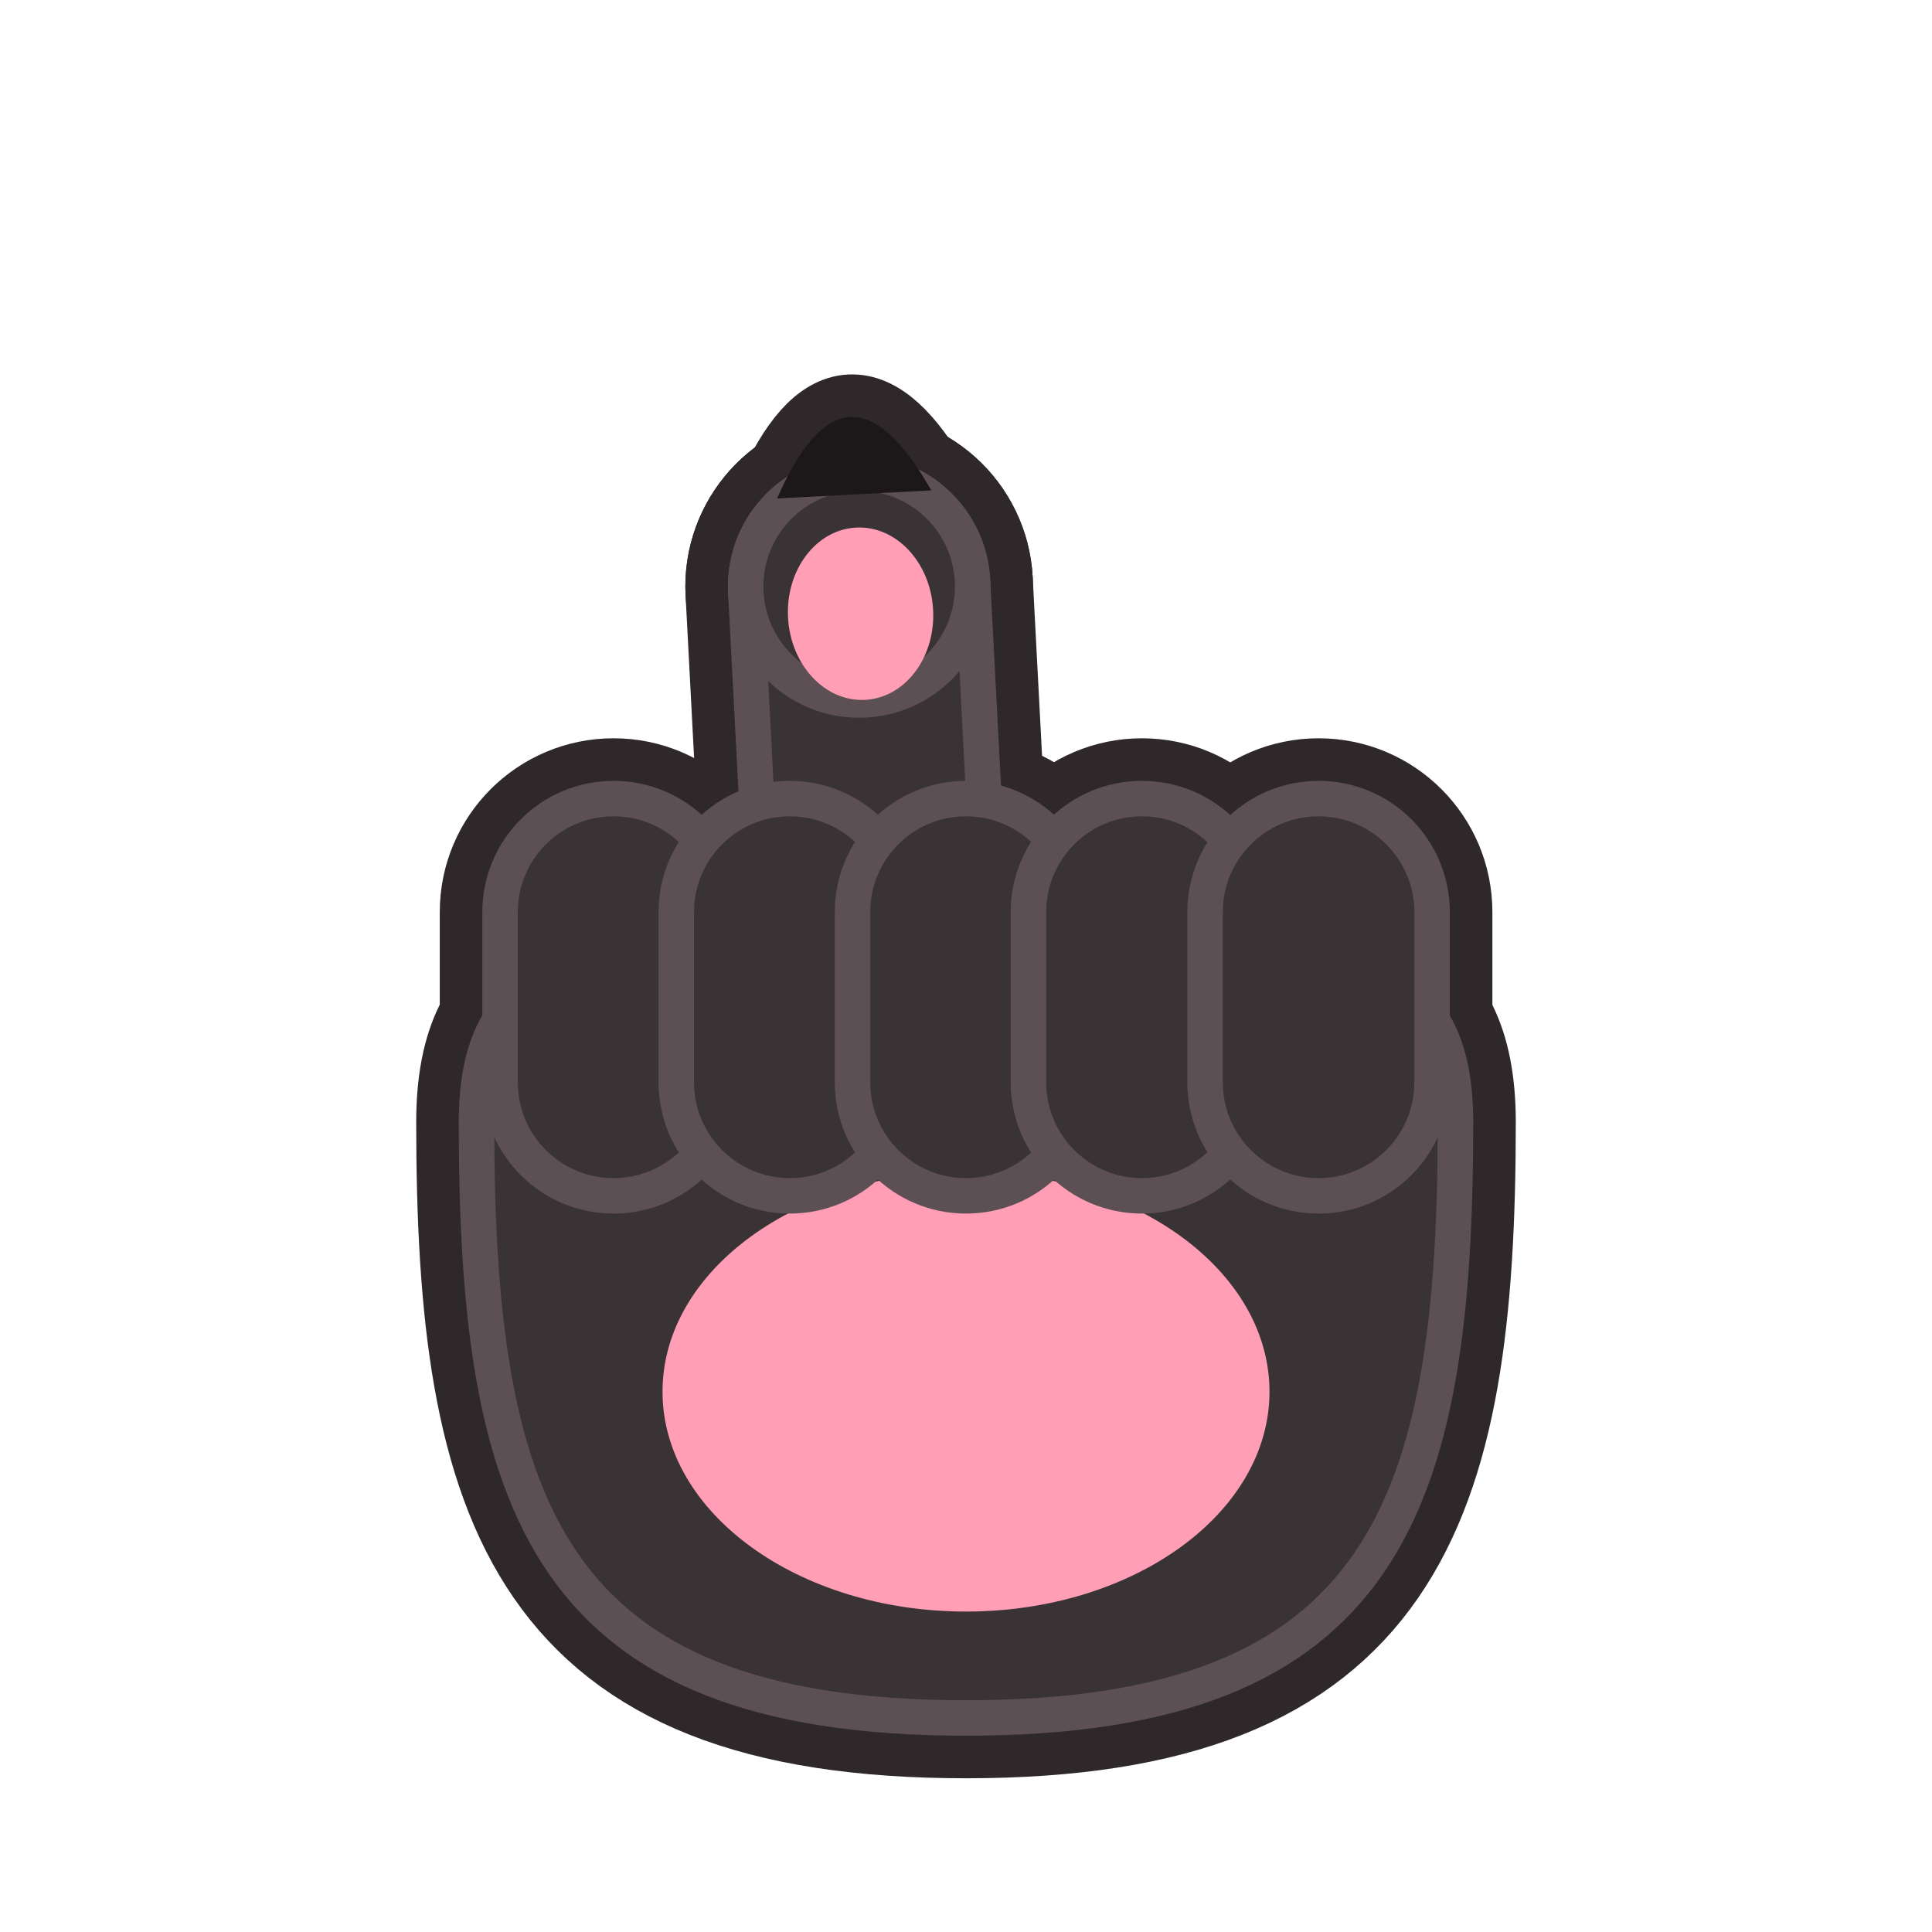
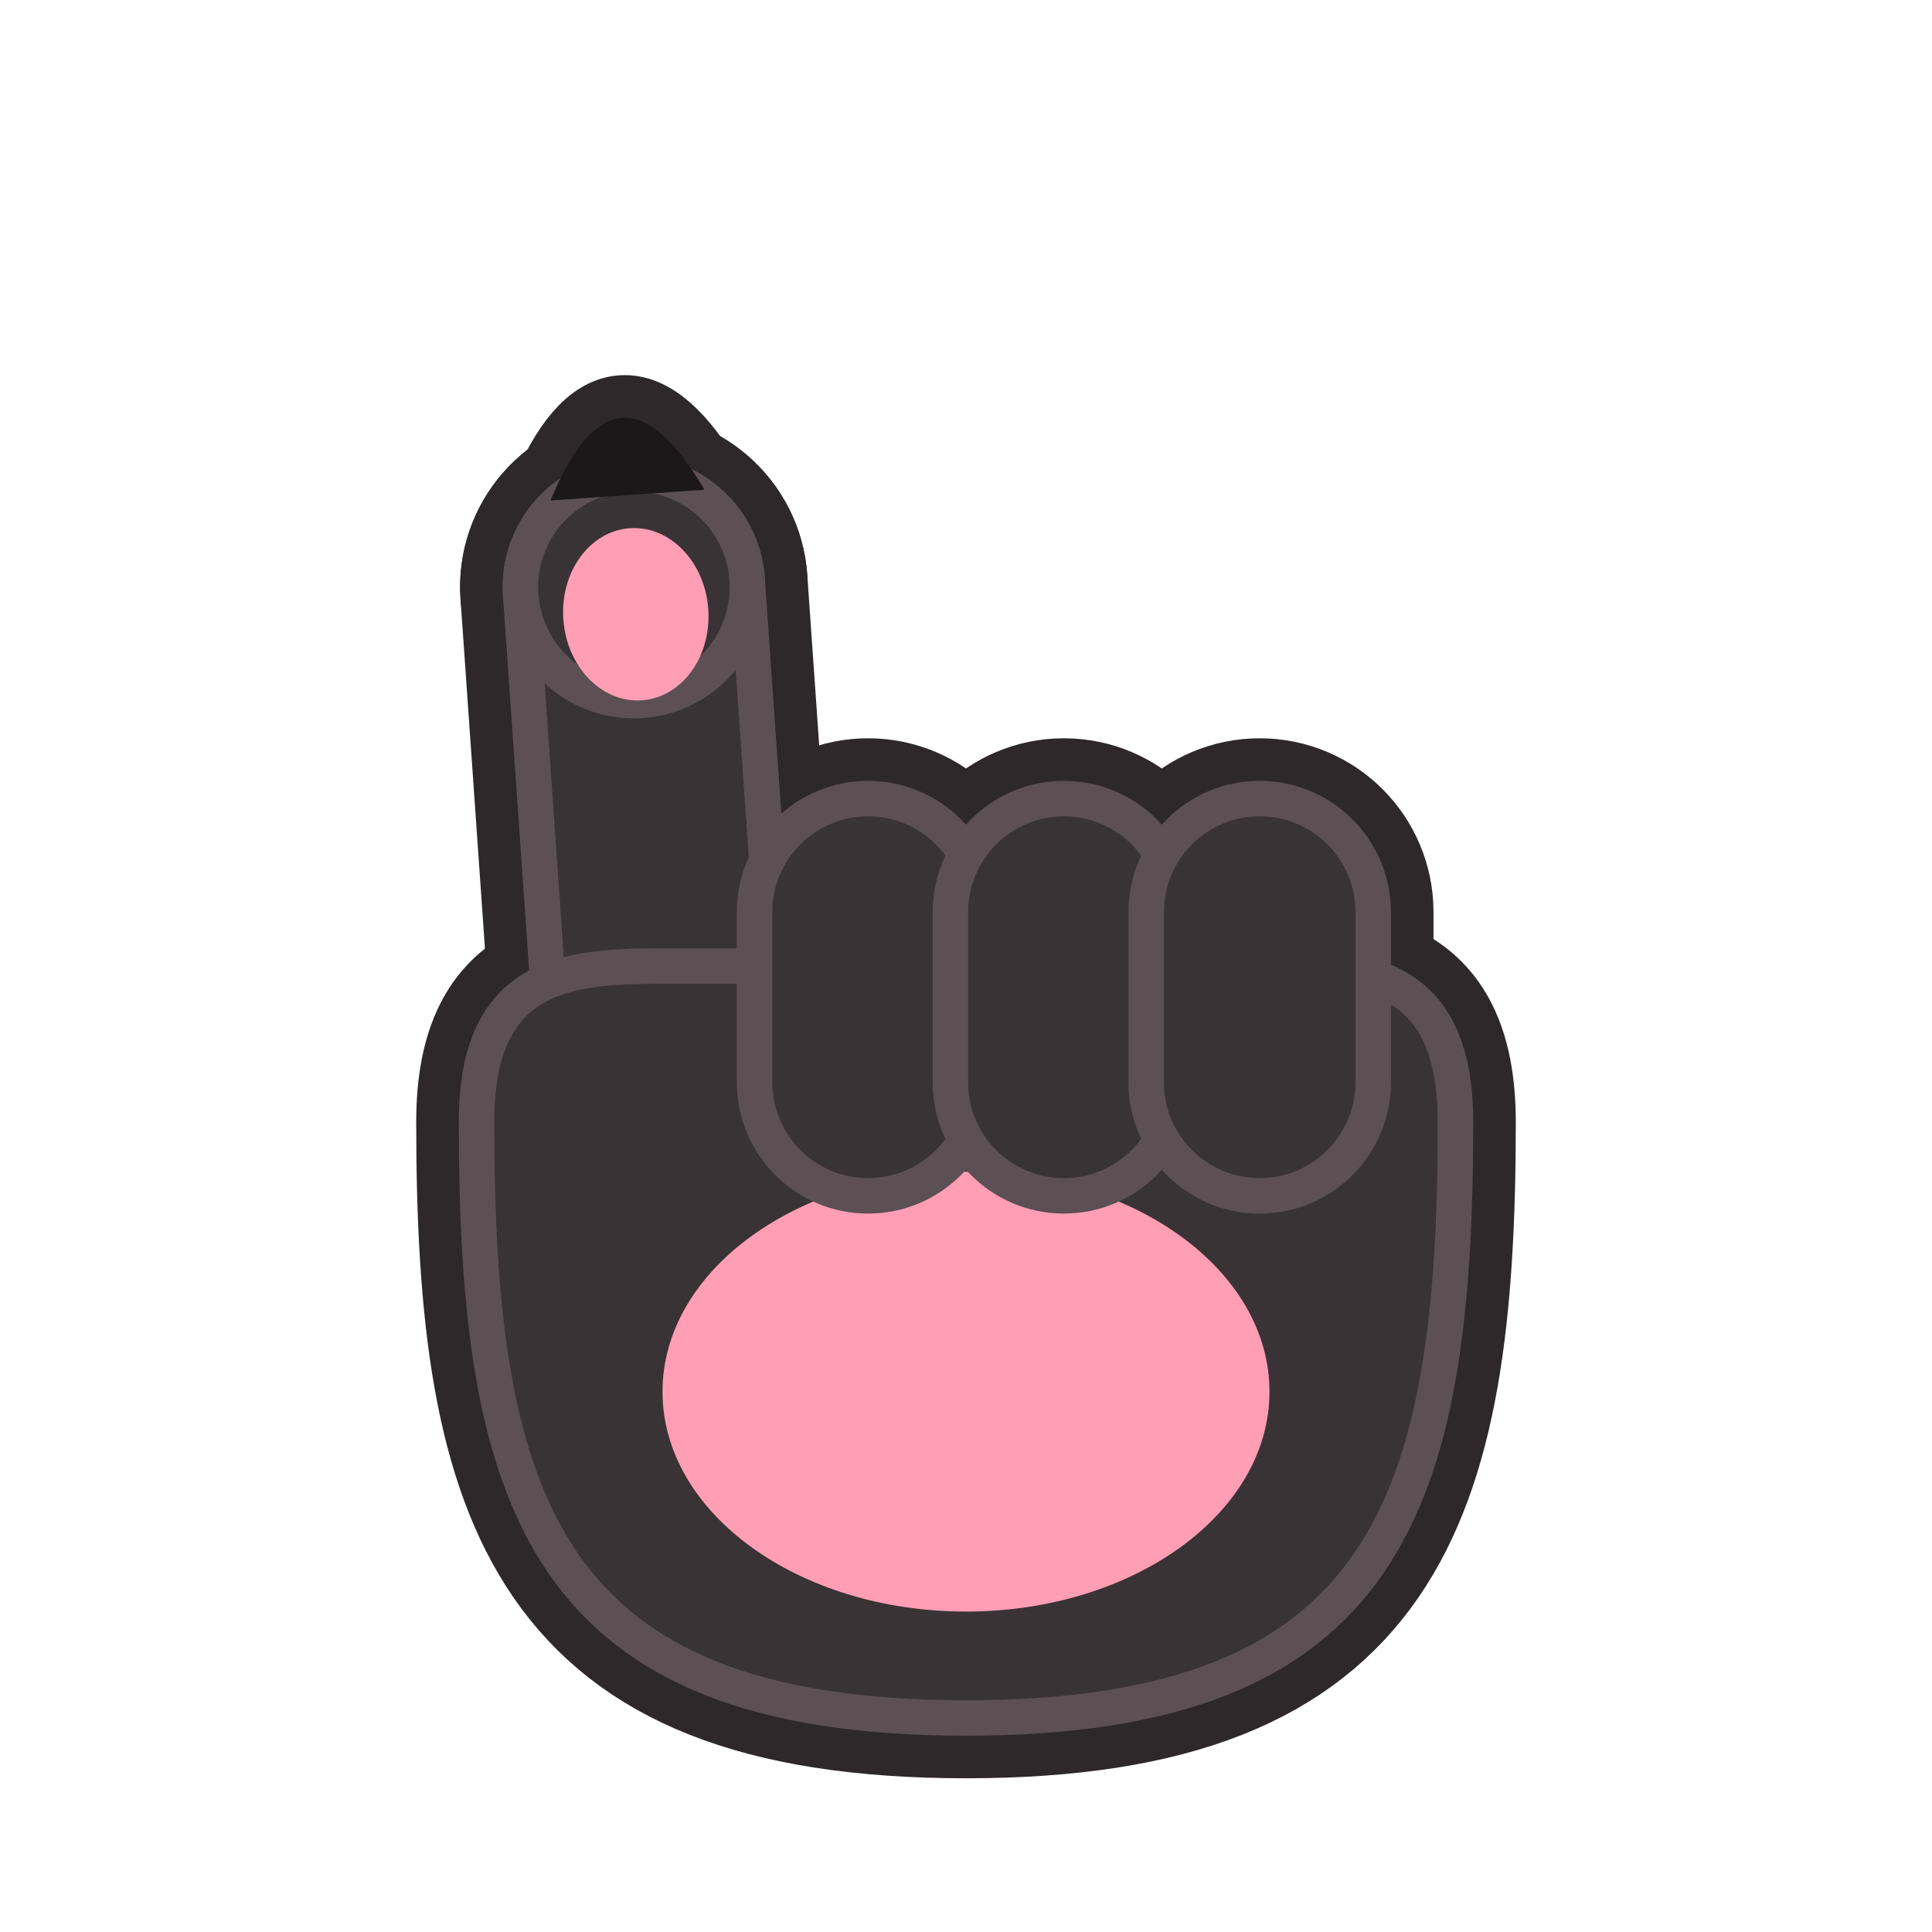
<svg xmlns="http://www.w3.org/2000/svg" viewBox="0 0 256 256" width="256" height="256" role="img" aria-labelledby="t-point_panda">
  <g transform="translate(7.68,7.68) scale(0.94)">
    <g class="outline">
-       <g transform="rotate(-3 117 152)">
-         <rect x="101" y="58.4" width="32" height="111.6" rx="16" fill="#2E282A" stroke="#2E282A" stroke-width="17" stroke-linejoin="round" />
-         <circle cx="117" cy="74.4" r="16" fill="#2E282A" stroke="#2E282A" stroke-width="17" stroke-linejoin="round" />
-         <path d="M106.1 61.4q10.88-21.85 21.76 0z" fill="#2E282A" stroke="#2E282A" stroke-width="12" stroke-linejoin="round" />
-         <ellipse cx="117" cy="78.24" rx="10.24" ry="12.16" fill="#2E282A" stroke="#2E282A" stroke-width="12" stroke-linejoin="round" />
+       <g transform="rotate(-4 86.6 152)">
+         <rect x="70.6" y="58.4" width="32" height="111.6" rx="16" fill="#2E282A" stroke="#2E282A" stroke-width="17" stroke-linejoin="round" />
+         <circle cx="86.6" cy="74.4" r="16" fill="#2E282A" stroke="#2E282A" stroke-width="17" stroke-linejoin="round" />
+         <path d="M75.72 61.4q10.88-21.85 21.76 0z" fill="#2E282A" stroke="#2E282A" stroke-width="12" stroke-linejoin="round" />
+         <ellipse cx="86.6" cy="78.24" rx="10.24" ry="12.16" fill="#2E282A" stroke="#2E282A" stroke-width="12" stroke-linejoin="round" />
      </g>
      <path d="M59 150C59 128 73 128 87 128H169C183 128 197 128 197 150C197 204 187.3 234 128 234C68.66 234 59 204 59 150Z" fill="#2E282A" stroke="#2E282A" stroke-width="17" stroke-linejoin="round" />
      <ellipse cx="128" cy="188" rx="42.78" ry="31" fill="#2E282A" stroke="#2E282A" stroke-width="12" stroke-linejoin="round" />
-       <rect x="62.32" y="104.4" width="32" height="56" rx="16" fill="#2E282A" stroke="#2E282A" stroke-width="17" stroke-linejoin="round" />
-       <rect x="87.16" y="104.4" width="32" height="56" rx="16" fill="#2E282A" stroke="#2E282A" stroke-width="17" stroke-linejoin="round" />
-       <rect x="112" y="104.4" width="32" height="56" rx="16" fill="#2E282A" stroke="#2E282A" stroke-width="17" stroke-linejoin="round" />
-       <rect x="136.8" y="104.4" width="32" height="56" rx="16" fill="#2E282A" stroke="#2E282A" stroke-width="17" stroke-linejoin="round" />
-       <rect x="161.7" y="104.4" width="32" height="56" rx="16" fill="#2E282A" stroke="#2E282A" stroke-width="17" stroke-linejoin="round" />
+       <rect x="98.2" y="104.4" width="32" height="56" rx="16" fill="#2E282A" stroke="#2E282A" stroke-width="17" stroke-linejoin="round" />
+       <rect x="125.8" y="104.4" width="32" height="56" rx="16" fill="#2E282A" stroke="#2E282A" stroke-width="17" stroke-linejoin="round" />
+       <rect x="153.4" y="104.4" width="32" height="56" rx="16" fill="#2E282A" stroke="#2E282A" stroke-width="17" stroke-linejoin="round" />
    </g>
-     <g transform="rotate(-3 117 152)">
-       <rect x="101" y="58.4" width="32" height="111.6" rx="16" fill="#3A3335" stroke="#5C5054" stroke-width="5" stroke-linejoin="round" />
-       <circle cx="117" cy="74.4" r="16" fill="#3A3335" stroke="#5C5054" stroke-width="5" stroke-linejoin="round" />
-       <path d="M106.1 61.4q10.88-21.85 21.76 0z" fill="#1C1819" />
-       <ellipse cx="117" cy="78.24" rx="10.24" ry="12.16" fill="#FF9EB5" />
+     <g transform="rotate(-4 86.6 152)">
+       <rect x="70.6" y="58.4" width="32" height="111.6" rx="16" fill="#3A3335" stroke="#5C5054" stroke-width="5" stroke-linejoin="round" />
+       <circle cx="86.6" cy="74.4" r="16" fill="#3A3335" stroke="#5C5054" stroke-width="5" stroke-linejoin="round" />
+       <path d="M75.72 61.4q10.88-21.85 21.76 0z" fill="#1C1819" />
+       <ellipse cx="86.6" cy="78.24" rx="10.24" ry="12.16" fill="#FF9EB5" />
    </g>
    <path d="M59 150C59 128 73 128 87 128H169C183 128 197 128 197 150C197 204 187.3 234 128 234C68.66 234 59 204 59 150Z" fill="#3A3335" stroke="#5C5054" stroke-width="5" stroke-linejoin="round" />
    <ellipse cx="128" cy="188" rx="42.78" ry="31" fill="#FF9EB5" />
-     <rect x="62.32" y="104.4" width="32" height="56" rx="16" fill="#3A3335" stroke="#5C5054" stroke-width="5" stroke-linejoin="round" />
-     <rect x="87.16" y="104.4" width="32" height="56" rx="16" fill="#3A3335" stroke="#5C5054" stroke-width="5" stroke-linejoin="round" />
-     <rect x="112" y="104.4" width="32" height="56" rx="16" fill="#3A3335" stroke="#5C5054" stroke-width="5" stroke-linejoin="round" />
-     <rect x="136.8" y="104.4" width="32" height="56" rx="16" fill="#3A3335" stroke="#5C5054" stroke-width="5" stroke-linejoin="round" />
-     <rect x="161.7" y="104.4" width="32" height="56" rx="16" fill="#3A3335" stroke="#5C5054" stroke-width="5" stroke-linejoin="round" />
+     <rect x="98.2" y="104.4" width="32" height="56" rx="16" fill="#3A3335" stroke="#5C5054" stroke-width="5" stroke-linejoin="round" />
+     <rect x="125.8" y="104.4" width="32" height="56" rx="16" fill="#3A3335" stroke="#5C5054" stroke-width="5" stroke-linejoin="round" />
+     <rect x="153.4" y="104.4" width="32" height="56" rx="16" fill="#3A3335" stroke="#5C5054" stroke-width="5" stroke-linejoin="round" />
  </g>
</svg>
